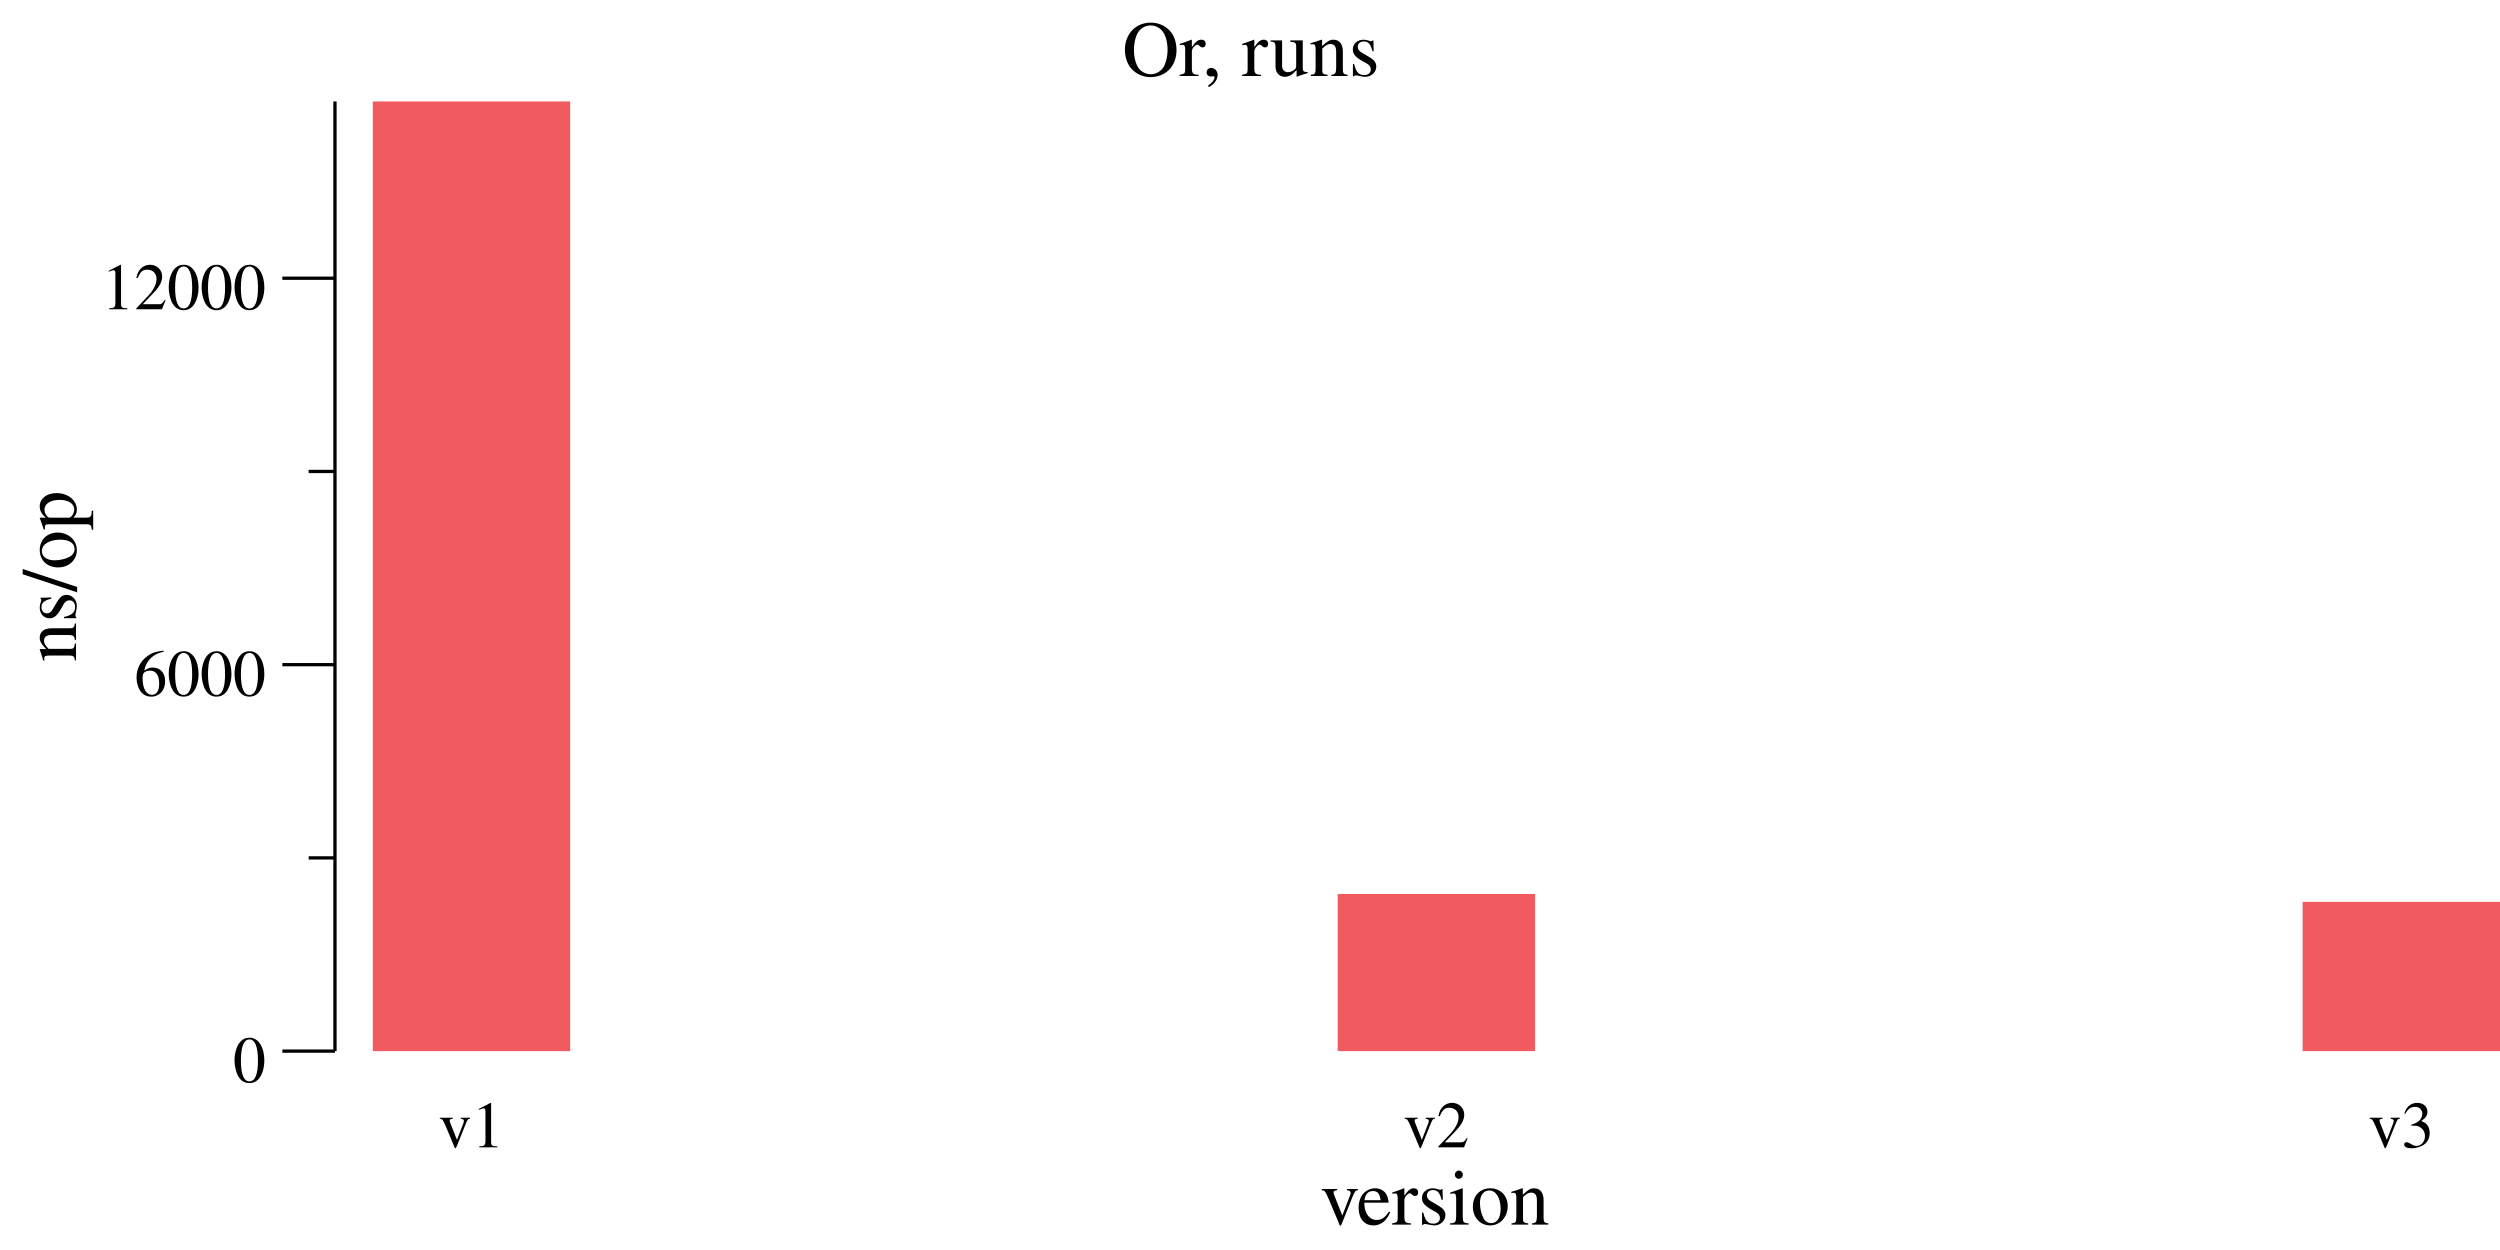
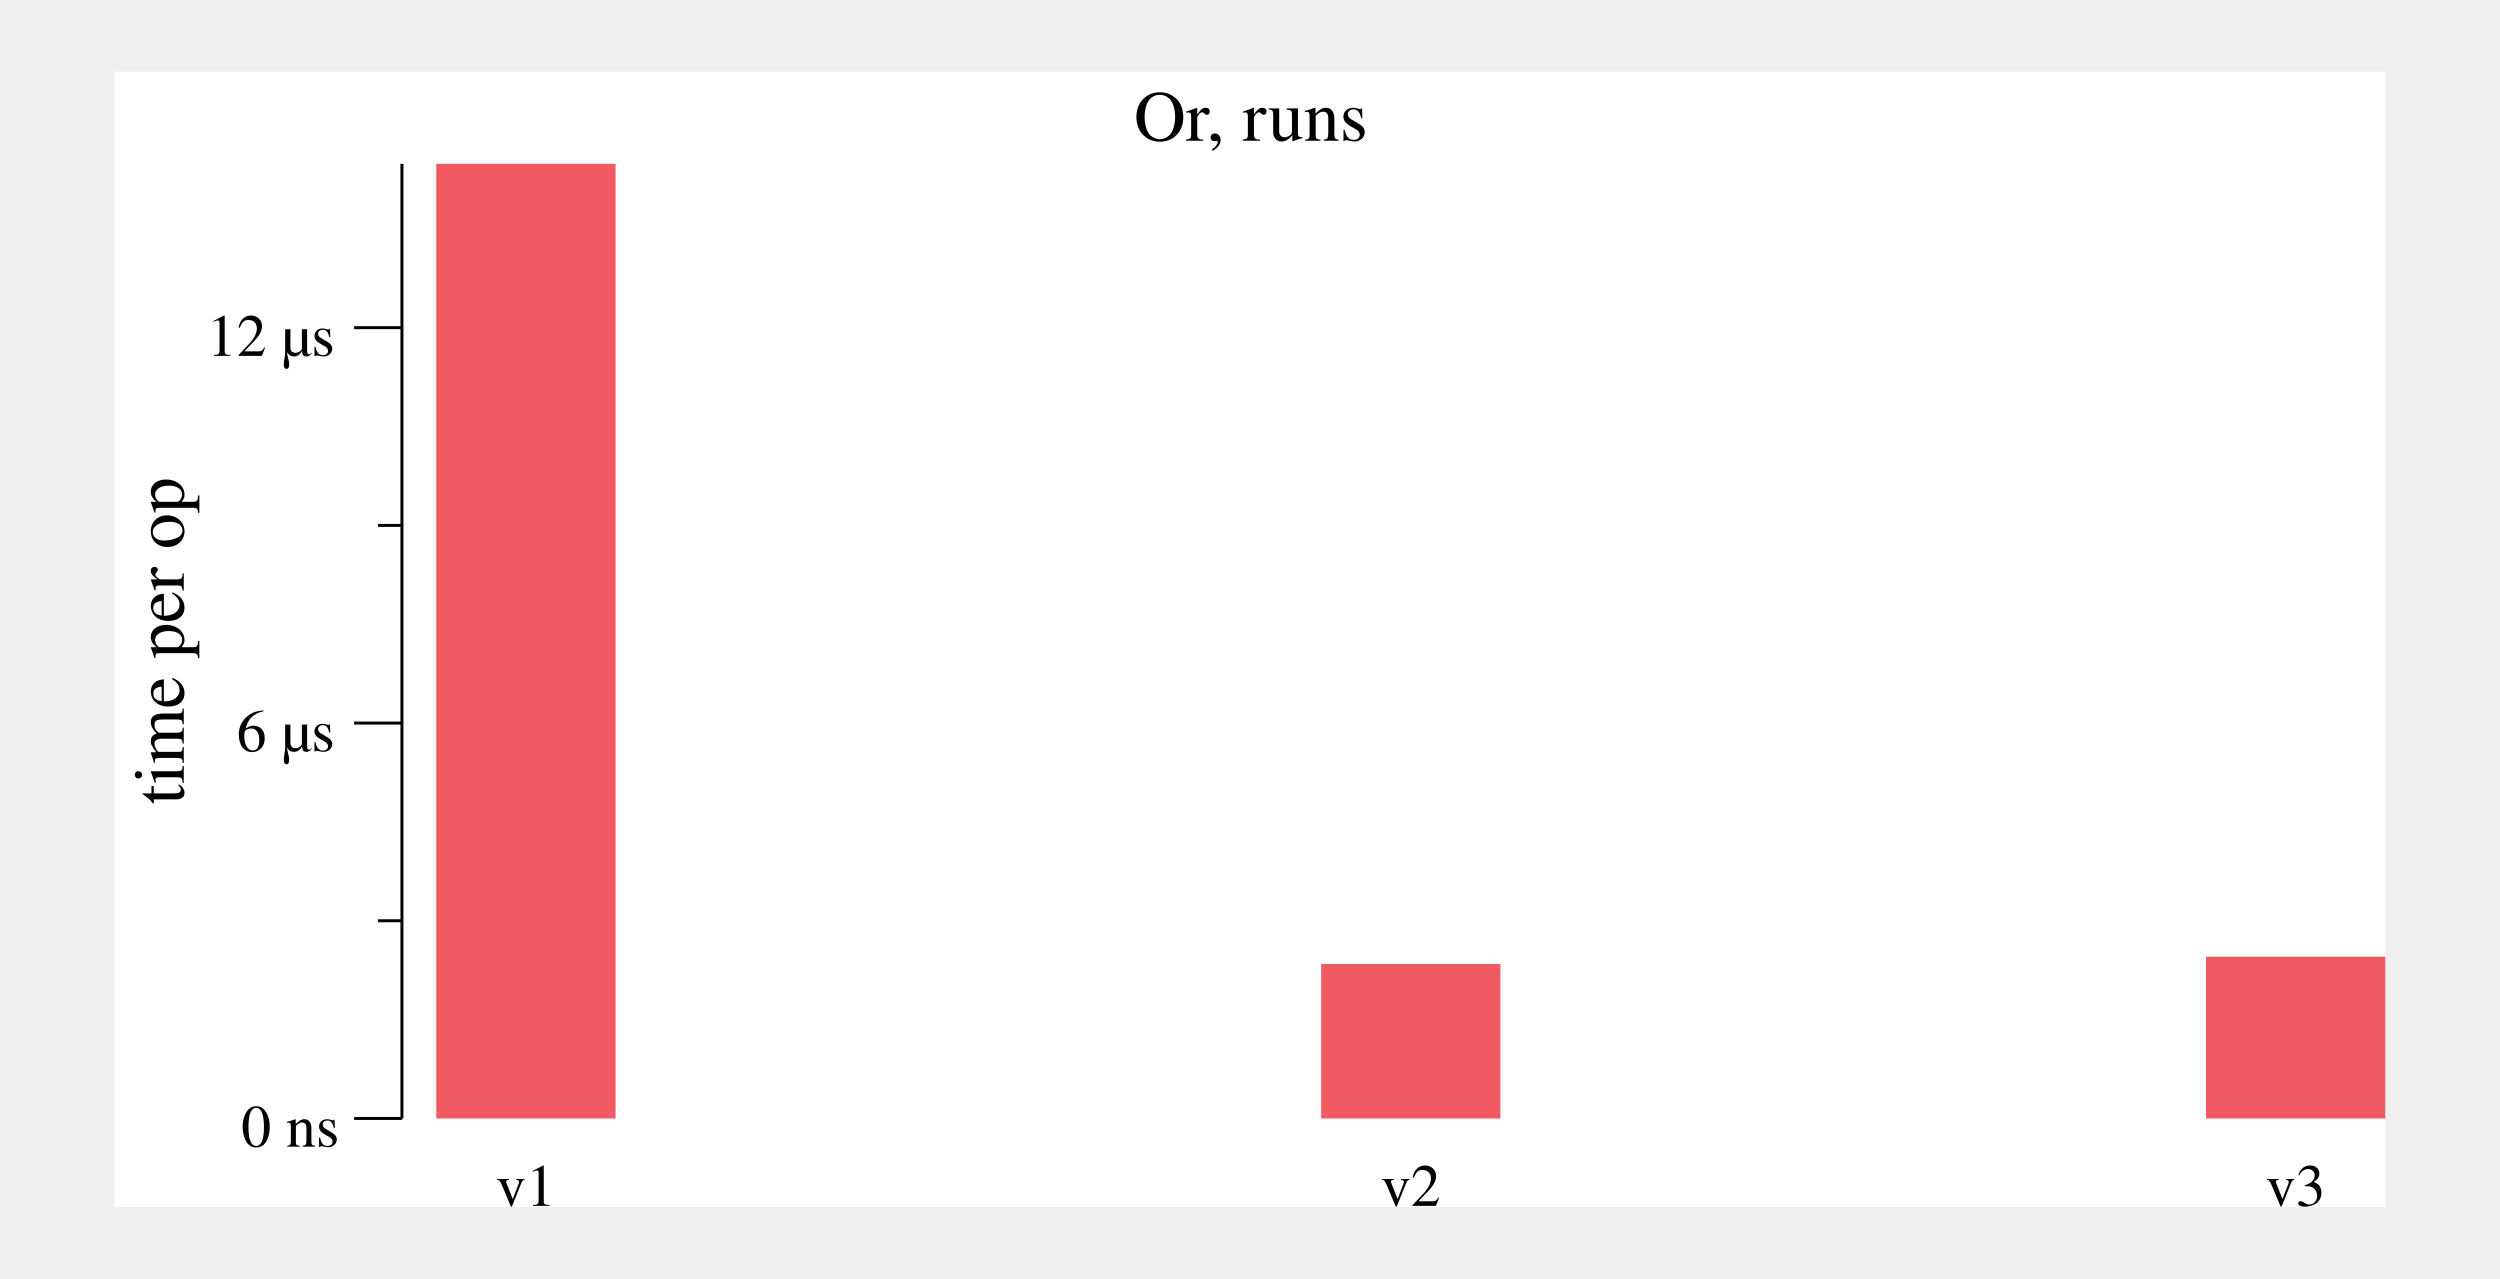
- <svg xmlns="http://www.w3.org/2000/svg" width="380pt" height="190pt" viewBox="0 0 380 190">
-   <g transform="scale(1, -1) translate(0, -190)">
-     <path d="M0,0L380,0L380,190L0,190Z" style="fill:#FFFFFF" />
-     <text x="170.58" y="-178.45" transform="scale(1, -1)" style="font-family:Times;font-weight:normal;font-style:normal;font-size:12px">Or, runs</text>
-     <text x="200.67" y="-3.861" transform="scale(1, -1)" style="font-family:Times;font-weight:normal;font-style:normal;font-size:12px">version</text>
-     <text x="66.666" y="-15.602" transform="scale(1, -1)" style="font-family:Times;font-weight:normal;font-style:normal;font-size:10px">v1</text>
-     <text x="213.33" y="-15.602" transform="scale(1, -1)" style="font-family:Times;font-weight:normal;font-style:normal;font-size:10px">v2</text>
-     <text x="360" y="-15.602" transform="scale(1, -1)" style="font-family:Times;font-weight:normal;font-style:normal;font-size:10px">v3</text>
+ <svg xmlns="http://www.w3.org/2000/svg" width="418.4pt" height="214pt" viewBox="0 0 418.4 214">
+   <g transform="scale(1, -1) translate(0, -214)">
+     <path d="M19.2,12L399.2,12L399.2,202L19.2,202Z" style="fill:#FFFFFF" />
+     <text x="189.78" y="-190.45" transform="scale(1, -1)" style="font-family:Times;font-weight:normal;font-style:normal;font-size:12px">Or, runs</text>
+     <text x="83.019" y="-12.186" transform="scale(1, -1)" style="font-family:Times;font-weight:normal;font-style:normal;font-size:10px">v1</text>
+     <text x="231.11" y="-12.186" transform="scale(1, -1)" style="font-family:Times;font-weight:normal;font-style:normal;font-size:10px">v2</text>
+     <text x="379.2" y="-12.186" transform="scale(1, -1)" style="font-family:Times;font-weight:normal;font-style:normal;font-size:10px">v3</text>
    <g transform="rotate(90)">
-       <text x="89.405" y="11.555" transform="scale(1, -1)" style="font-family:Times;font-weight:normal;font-style:normal;font-size:12px">ns/op</text>
+       <text x="79.374" y="30.755" transform="scale(1, -1)" style="font-family:Times;font-weight:normal;font-style:normal;font-size:12px">time per op</text>
    </g>
-     <text x="35.416" y="-25.509" transform="scale(1, -1)" style="font-family:Times;font-weight:normal;font-style:normal;font-size:10px">0</text>
-     <text x="20.416" y="-84.248" transform="scale(1, -1)" style="font-family:Times;font-weight:normal;font-style:normal;font-size:10px">6000</text>
-     <text x="15.416" y="-142.99" transform="scale(1, -1)" style="font-family:Times;font-weight:normal;font-style:normal;font-size:10px">12000</text>
-     <path d="M42.916,30.23L50.916,30.23" style="fill:none;stroke:#000000;stroke-width:0.5" />
-     <path d="M42.916,88.97L50.916,88.97" style="fill:none;stroke:#000000;stroke-width:0.5" />
-     <path d="M42.916,147.71L50.916,147.71" style="fill:none;stroke:#000000;stroke-width:0.5" />
-     <path d="M46.916,59.6L50.916,59.6" style="fill:none;stroke:#000000;stroke-width:0.5" />
-     <path d="M46.916,118.34L50.916,118.34" style="fill:none;stroke:#000000;stroke-width:0.5" />
-     <path d="M50.916,30.23L50.916,174.58" style="fill:none;stroke:#000000;stroke-width:0.5" />
-     <path d="M56.666,30.23L56.666,174.58L86.666,174.58L86.666,30.23Z" style="fill:#F15A60" />
-     <path d="M203.33,30.23L203.33,54.119L233.33,54.119L233.33,30.23Z" style="fill:#F15A60" />
-     <path d="M350,30.23L350,52.918L380,52.918L380,30.23Z" style="fill:#F15A60" />
+     <text x="40.378" y="-22.093" transform="scale(1, -1)" style="font-family:Times;font-weight:normal;font-style:normal;font-size:10px">0 ns</text>
+     <text x="39.616" y="-88.266" transform="scale(1, -1)" style="font-family:Times;font-weight:normal;font-style:normal;font-size:10px">6 µs</text>
+     <text x="34.616" y="-154.44" transform="scale(1, -1)" style="font-family:Times;font-weight:normal;font-style:normal;font-size:10px">12 µs</text>
+     <path d="M59.269,26.814L67.269,26.814" style="fill:none;stroke:#000000;stroke-width:0.5" />
+     <path d="M59.269,92.988L67.269,92.988" style="fill:none;stroke:#000000;stroke-width:0.5" />
+     <path d="M59.269,159.16L67.269,159.16" style="fill:none;stroke:#000000;stroke-width:0.5" />
+     <path d="M63.269,59.901L67.269,59.901" style="fill:none;stroke:#000000;stroke-width:0.5" />
+     <path d="M63.269,126.07L67.269,126.07" style="fill:none;stroke:#000000;stroke-width:0.5" />
+     <path d="M67.269,26.814L67.269,186.58" style="fill:none;stroke:#000000;stroke-width:0.5" />
+     <path d="M73.019,26.814L73.019,186.58L103.02,186.58L103.02,26.814Z" style="fill:#F15A60" />
+     <path d="M221.11,26.814L221.11,52.661L251.11,52.661L251.11,26.814Z" style="fill:#F15A60" />
+     <path d="M369.2,26.814L369.2,53.883L399.2,53.883L399.2,26.814Z" style="fill:#F15A60" />
  </g>
</svg>
